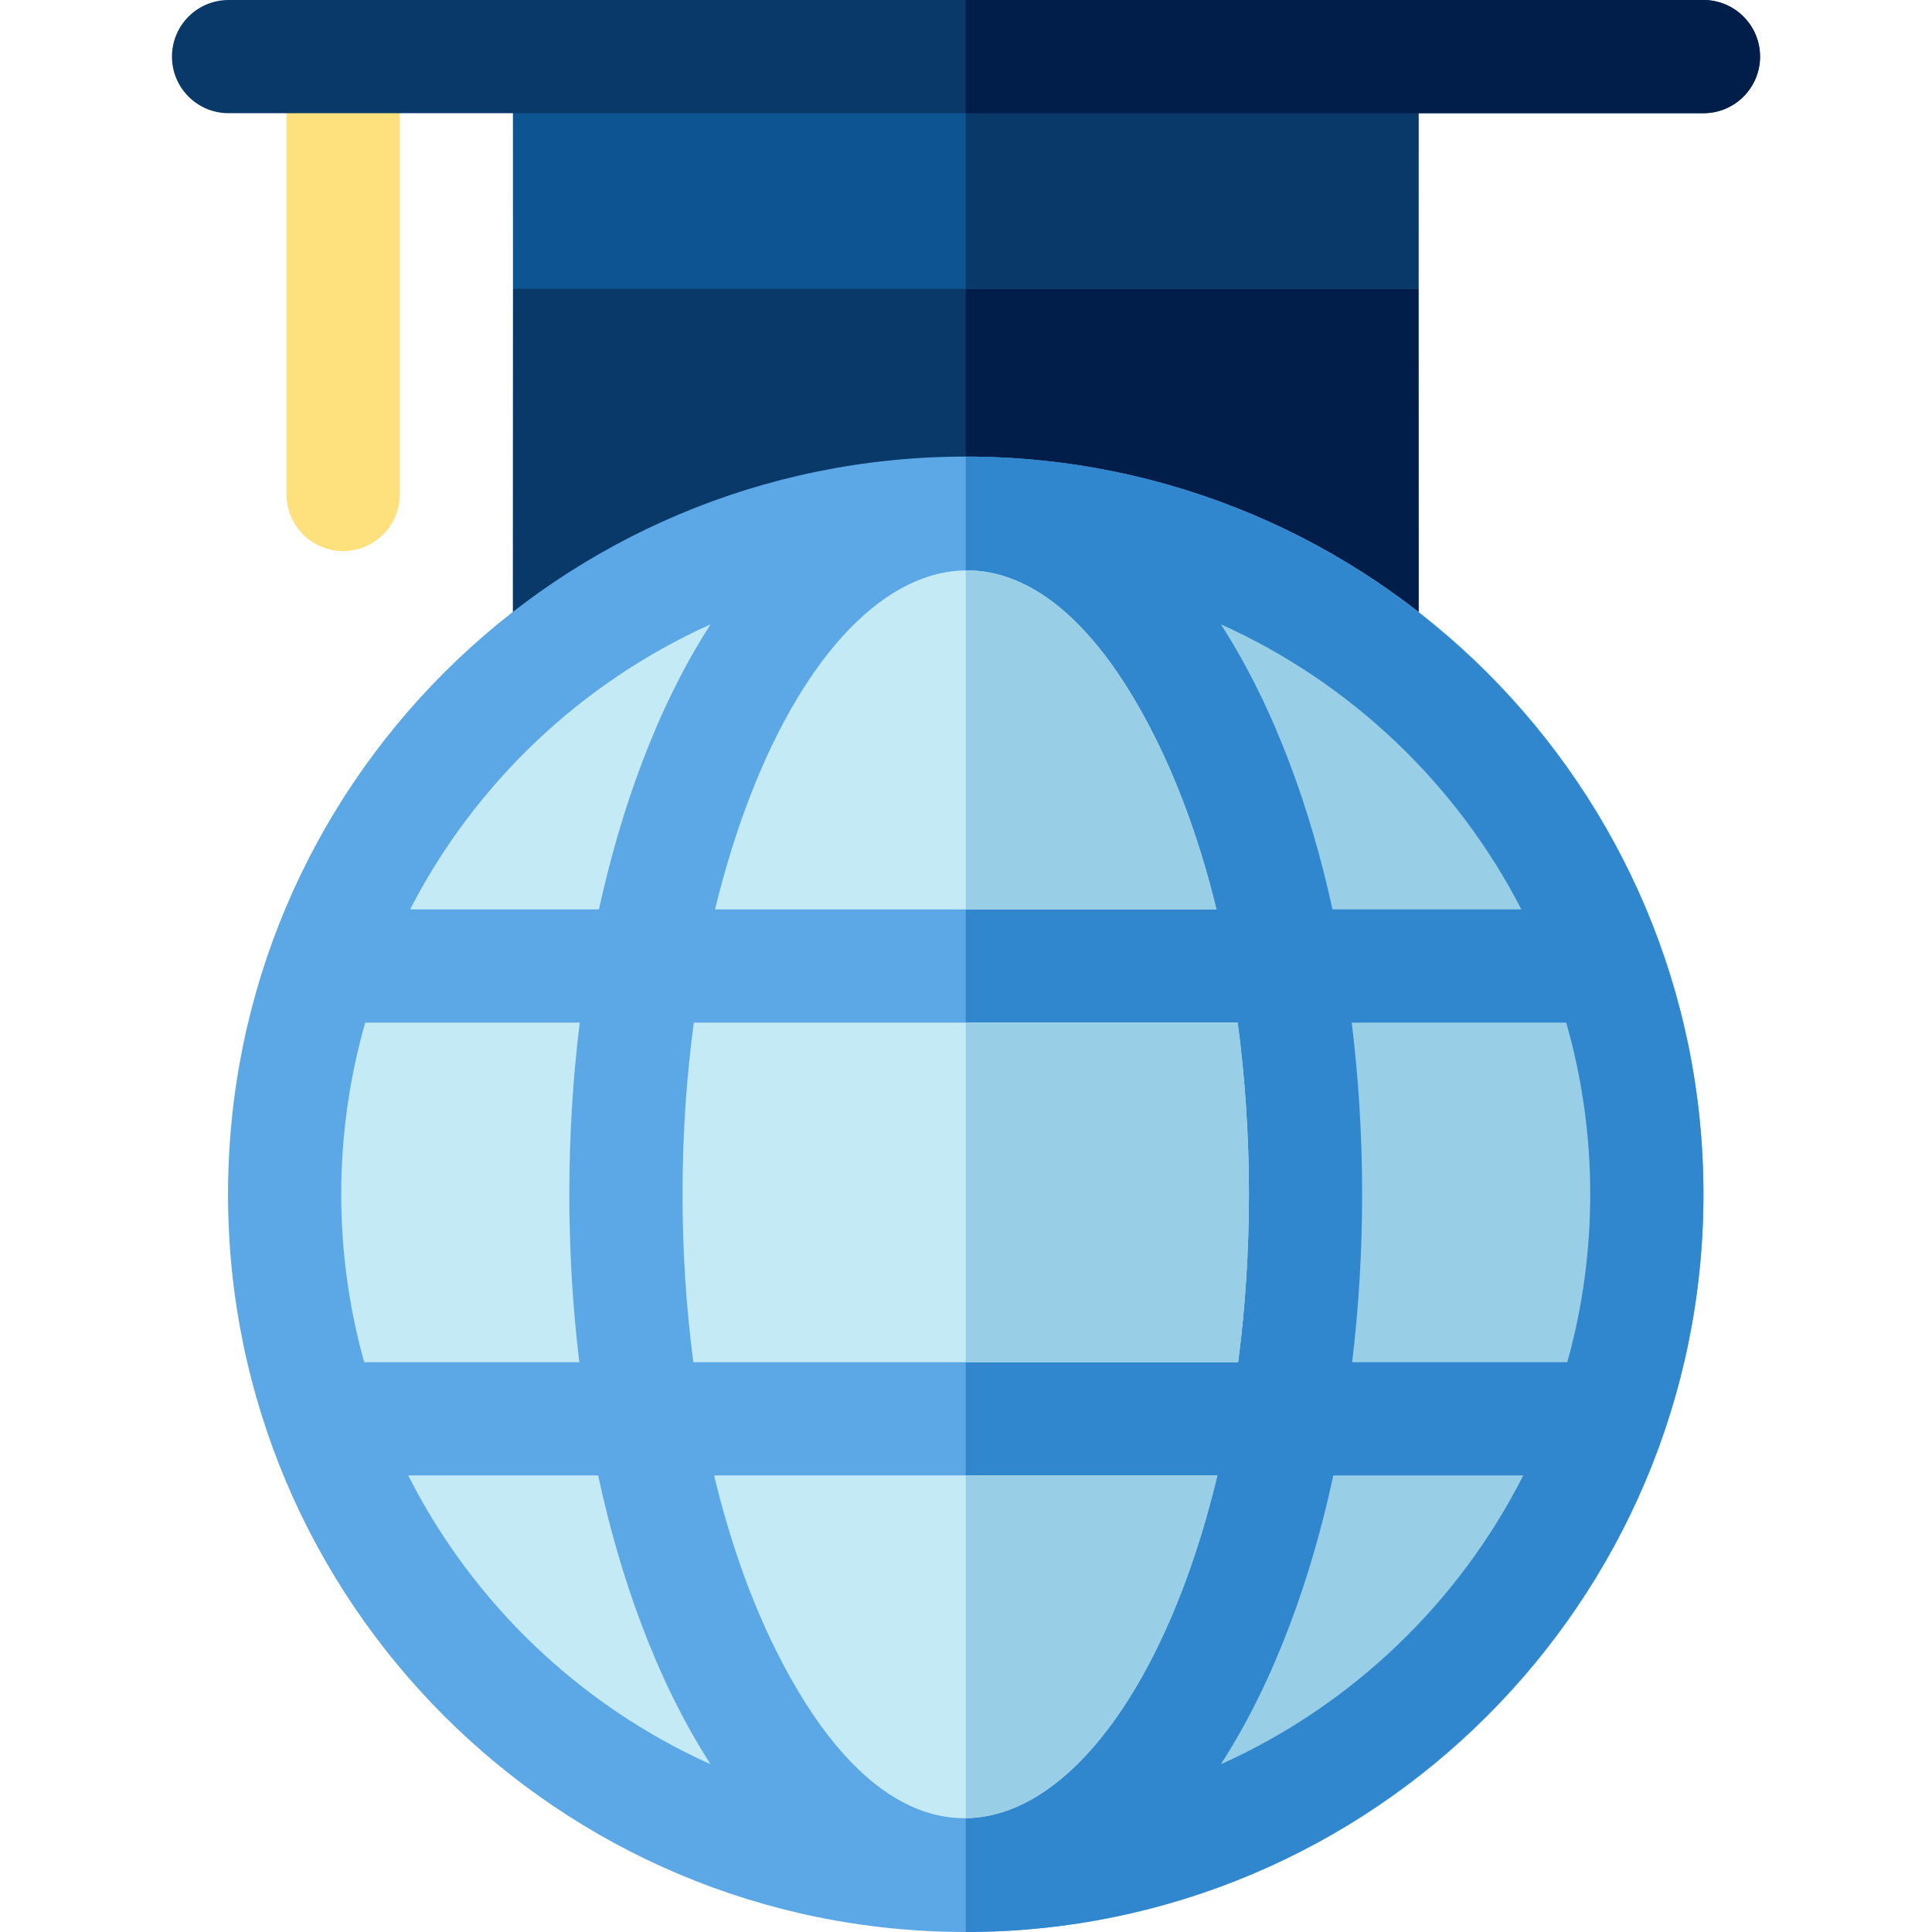
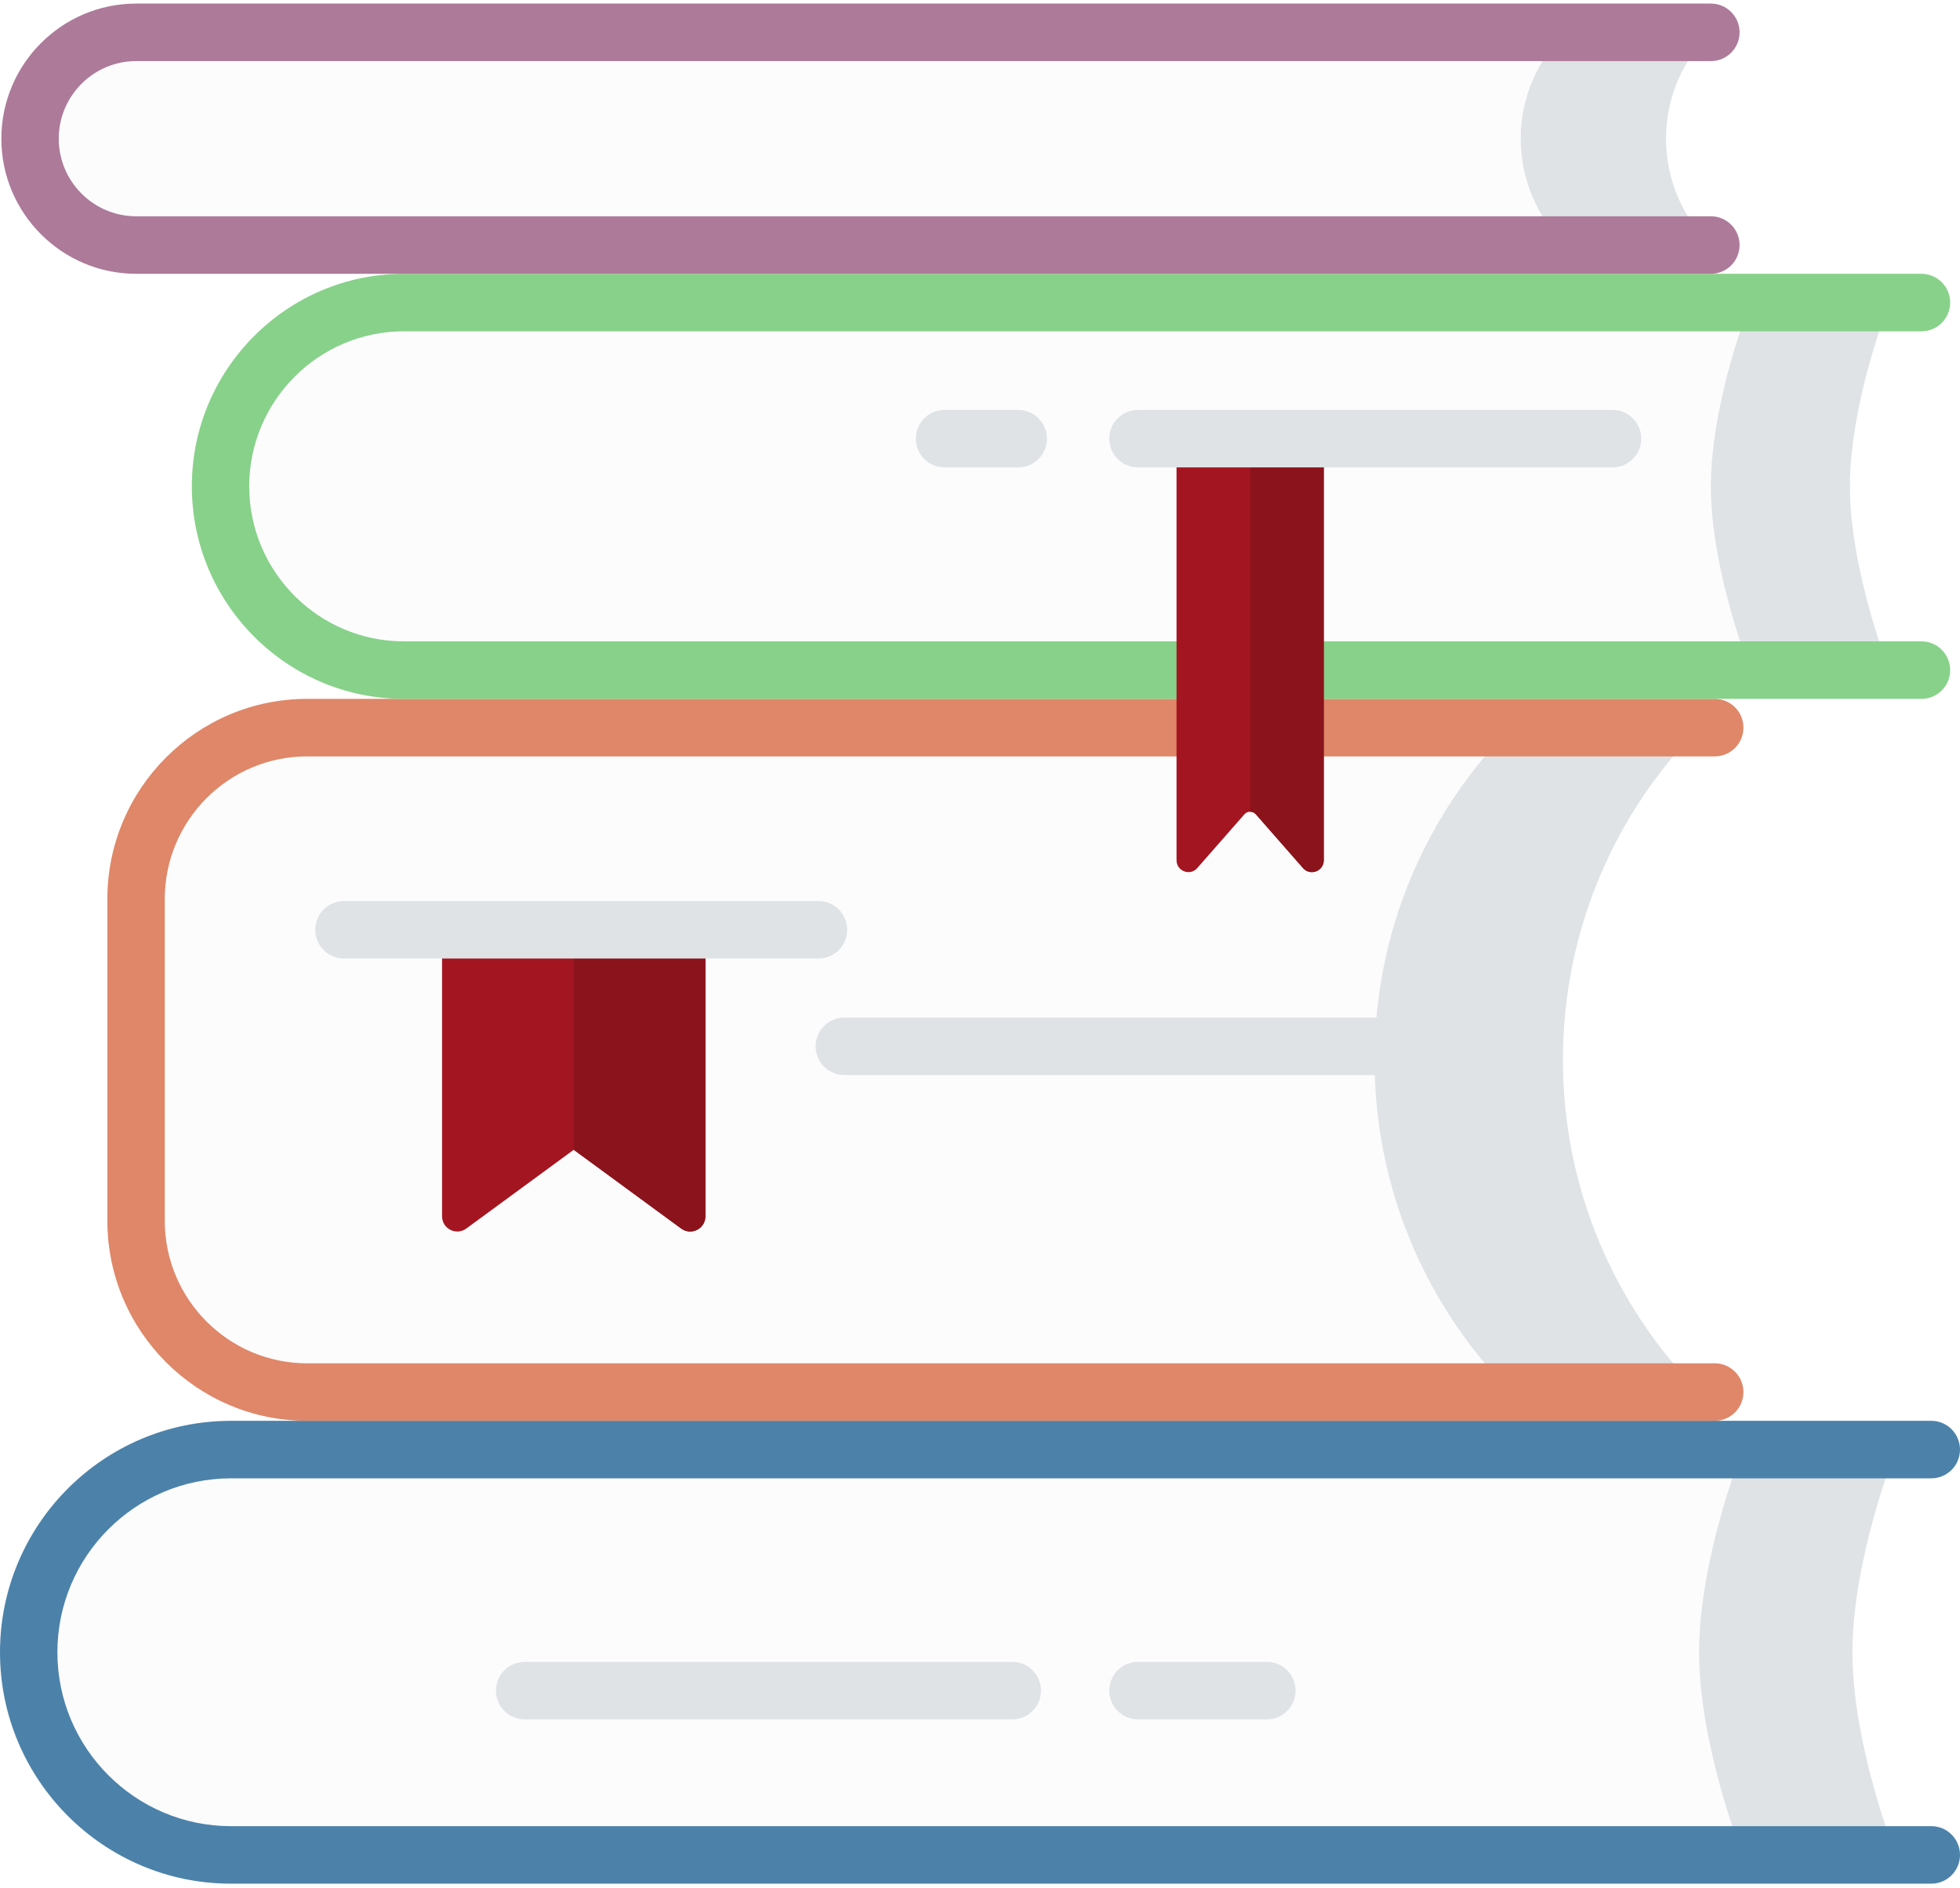
- <svg xmlns="http://www.w3.org/2000/svg" id="Capa_1" enable-background="new 0 0 512 512" height="512" viewBox="0 0 512 512" width="512">
-   <g>
-     <path d="m375.916 76.538-14.347-10h-210.928l-14.698 10c.002 96.102-.148 89.958.196 91.952 70.334-57.079 170.281-56.24 239.58 0 .345-1.995.195 4.129.197-91.952z" fill="#093968" />
-     <path d="m375.72 168.49c-34.76-28.2-77.22-42.48-119.79-42.5v-59.45h105.64l14.35 10c-.01 96.08.14 89.96-.2 91.95z" fill="#001e49" />
-     <path d="m375.93 25h-240c.01 19.823.014 36.871.014 51.538h239.972c0-14.667.004-31.715.014-51.538z" fill="#0d5493" />
-     <path d="m375.93 25c-.01 19.82-.01 36.87-.01 51.54h-119.99v-51.54z" fill="#093968" />
-     <path d="m105.93 25v106.05c0 8.28-6.72 15-15 15s-15-6.72-15-15v-106.05z" fill="#fee07d" />
-     <path d="m451.429 0h-390.859c-8.284 0-15 6.716-15 15s6.716 15 15 15h390.858c8.284 0 15-6.716 15-15s-6.715-15-14.999-15z" fill="#093968" />
-     <path d="m466.43 15c0 8.28-6.72 15-15 15h-195.5v-30h195.5c8.28 0 15 6.72 15 15z" fill="#001e49" />
-     <circle cx="255.929" cy="316.5" fill="#5ca7e5" r="195.5" />
-     <path d="m451.43 316.5c0 108.04-87.99 195.5-195.5 195.5v-391c107.35 0 195.5 87.28 195.5 195.5z" fill="#3187ce" />
-     <path d="m205.676 437.437c-6.832-13.694-12.347-29.382-16.43-46.437h133.365c-21.126 88.253-76.27 127.947-116.935 46.437z" fill="#c4eaf5" />
-     <path d="m322.61 391c-13.05 54.53-39.09 90.52-66.68 90.83v-90.83z" fill="#98cee6" />
-     <path d="m183.741 361c-3.864-29.344-3.814-60.77.13-90h144.116c3.942 29.214 3.996 60.64.13 90z" fill="#c4eaf5" />
-     <path d="m328.12 361h-72.19v-90h72.06c3.94 29.21 3.99 60.64.13 90z" fill="#98cee6" />
-     <path d="m96.791 271h56.851c-3.642 29.461-3.686 60.461-.119 90h-57.01c-8.204-29.353-8.115-60.688.278-90z" fill="#c4eaf5" />
-     <path d="m306.181 195.563c6.698 13.426 12.13 28.769 16.188 45.437h-132.881c21.45-88.106 76.356-126.29 116.693-45.437z" fill="#c4eaf5" />
-     <g fill="#98cee6">
-       <path d="m322.37 241h-66.44v-89.83c17.08-.18 34.74 13.31 50.25 44.39 6.7 13.43 12.13 28.77 16.19 45.44z" />
-       <path d="m358.216 271h56.851c8.389 29.3 8.485 60.635.278 90h-57.01c3.558-29.472 3.531-60.472-.119-90z" />
-       <path d="m403.18 241h-50.053c-5.68-26.031-15.142-53.15-29.578-75.545 34.32 15.425 62.47 42.212 79.631 75.545z" />
+ <svg xmlns="http://www.w3.org/2000/svg" width="511px" height="492px" viewBox="0 0 511 492" version="1.1">
+   <g id="Page-1" stroke="none" stroke-width="1" fill="none" fill-rule="evenodd">
+     <g id="Artboard" transform="translate(-136, -211)" fill-rule="nonzero">
+       <g id="books" transform="translate(136, 211)">
+         <path d="M407.472,276.298 C407.472,242.522 421.055,211.927 443.043,189.689 L80.066,189.689 C55.439,189.689 35.474,209.693 35.474,234.369 L35.474,318.227 C35.474,342.903 55.439,362.907 80.066,362.907 L443.043,362.907 C421.055,340.669 407.472,310.074 407.472,276.298 L407.472,276.298 Z" id="Path" fill="#FCFCFD" />
+         <path d="M407.472,276.298 C407.472,242.522 421.055,211.927 443.043,189.689 L393.935,189.689 C371.947,211.927 358.364,242.522 358.364,276.298 C358.364,310.074 371.947,340.668 393.935,362.907 L443.043,362.907 C421.055,340.669 407.472,310.074 407.472,276.298 Z" id="Path" fill="#DFE3E6" />
+         <path d="M447.055,370.404 L80.066,370.404 C51.352,370.404 27.991,346.998 27.991,318.227 L27.991,234.37 C27.991,205.599 51.352,182.193 80.066,182.193 L447.055,182.193 C451.188,182.193 454.537,185.55 454.537,189.69 C454.537,193.831 451.188,197.187 447.055,197.187 L80.066,197.187 C59.603,197.187 42.956,213.867 42.956,234.37 L42.956,318.227 C42.956,338.73 59.603,355.41 80.066,355.41 L447.055,355.41 C451.188,355.41 454.537,358.767 454.537,362.907 C454.537,367.047 451.188,370.404 447.055,370.404 Z" id="Path" fill="#DF8768" />
+         <path d="M492.585,174.695 L105.312,174.695 C78.905,174.695 57.496,153.245 57.496,126.786 C57.496,100.327 78.905,78.877 105.312,78.877 L492.585,78.877 C492.585,78.877 482.302,104.682 482.302,126.786 C482.302,148.89 492.585,174.695 492.585,174.695 Z" id="Path" fill="#FCFCFD" />
+         <path d="M492.584,78.877 L456.334,78.877 C456.334,78.877 446.051,104.682 446.051,126.786 C446.051,148.89 456.334,174.695 456.334,174.695 L492.584,174.695 C492.584,174.695 482.301,148.89 482.301,126.786 C482.301,104.682 492.584,78.877 492.584,78.877 Z" id="Path" fill="#DFE3E6" />
+         <path d="M500.953,182.192 L105.312,182.192 C74.821,182.192 50.014,157.337 50.014,126.786 C50.014,96.235 74.821,71.38 105.312,71.38 L500.954,71.38 C505.087,71.38 508.436,74.737 508.436,78.877 C508.436,83.017 505.087,86.374 500.954,86.374 L105.312,86.374 C83.072,86.374 64.98,104.503 64.98,126.785 C64.98,149.068 83.073,167.197 105.312,167.197 L500.954,167.197 C505.087,167.197 508.436,170.554 508.436,174.694 C508.436,178.836 505.086,182.192 500.953,182.192 Z" id="Path" fill="#88D18A" />
+         <path d="M494.289,483.571 L60.214,483.571 C31.091,483.571 7.482,459.916 7.482,430.736 C7.482,401.556 31.091,377.901 60.214,377.901 L494.289,377.901 C494.289,377.901 482.949,406.36 482.949,430.736 C482.949,455.112 494.289,483.571 494.289,483.571 Z" id="Path" fill="#FCFCFD" />
+         <path d="M494.289,377.901 L454.312,377.901 C454.312,377.901 442.972,406.36 442.972,430.736 C442.972,455.112 454.312,483.571 454.312,483.571 L494.289,483.571 C494.289,483.571 482.949,455.112 482.949,430.736 C482.949,406.36 494.289,377.901 494.289,377.901 Z" id="Path" fill="#DFE3E6" />
+         <path d="M503.518,491.068 L60.214,491.068 C27.012,491.068 0,464.003 0,430.736 C0,397.469 27.012,370.404 60.214,370.404 L503.518,370.404 C507.651,370.404 511,373.761 511,377.901 C511,382.041 507.651,385.398 503.518,385.398 L60.214,385.398 C35.264,385.398 14.966,405.736 14.966,430.735 C14.966,455.734 35.264,476.072 60.214,476.072 L503.518,476.072 C507.651,476.072 511,479.429 511,483.569 C511,487.709 507.651,491.068 503.518,491.068 L503.518,491.068 Z" id="Path" fill="#4C82A9" />
+         <path d="M434.352,36.156 C434.352,25.279 438.839,15.458 446.052,8.43 L35.507,8.43 C20.223,8.43 7.835,20.843 7.835,36.156 C7.835,51.469 20.224,63.883 35.508,63.883 L446.052,63.883 C438.839,56.855 434.352,47.033 434.352,36.156 Z" id="Path" fill="#FCFCFD" />
+         <path d="M434.352,36.156 C434.352,25.279 438.839,15.458 446.052,8.43 L408.171,8.43 C400.958,15.458 396.471,25.28 396.471,36.156 C396.471,47.033 400.958,56.855 408.171,63.883 L446.052,63.883 C438.839,56.855 434.352,47.033 434.352,36.156 Z" id="Path" fill="#DFE3E6" />
+         <path d="M446.052,71.38 L35.507,71.38 C16.121,71.38 0.351,55.579 0.351,36.156 C0.351,16.733 16.121,0.932 35.507,0.932 L446.051,0.932 C450.184,0.932 453.534,4.289 453.534,8.429 C453.534,12.569 450.184,15.926 446.051,15.926 L35.507,15.926 C24.373,15.926 15.317,25.001 15.317,36.155 C15.317,47.309 24.374,56.384 35.507,56.384 L446.052,56.384 C450.185,56.384 453.534,59.741 453.534,63.881 C453.534,68.023 450.185,71.38 446.052,71.38 Z" id="Path" fill="#AD7A99" />
+         <path d="M384.601,280.266 L220.13,280.266 C215.997,280.266 212.648,276.909 212.648,272.769 C212.648,268.628 215.998,265.272 220.13,265.272 L384.601,265.272 C388.734,265.272 392.084,268.629 392.084,272.769 C392.084,276.91 388.734,280.266 384.601,280.266 Z" id="Path" fill="#DFE3E6" />
+         <path d="M330.302,448.24 L296.685,448.24 C292.552,448.24 289.203,444.883 289.203,440.743 C289.203,436.603 292.552,433.246 296.685,433.246 L330.302,433.246 C334.435,433.246 337.784,436.603 337.784,440.743 C337.784,444.883 334.435,448.24 330.302,448.24 Z" id="Path" fill="#DFE3E6" />
+         <path d="M263.918,448.24 L136.784,448.24 C132.651,448.24 129.302,444.883 129.302,440.743 C129.302,436.603 132.652,433.246 136.784,433.246 L263.919,433.246 C268.051,433.246 271.401,436.603 271.401,440.743 C271.401,444.883 268.05,448.24 263.918,448.24 Z" id="Path" fill="#DFE3E6" />
+         <path d="M265.482,121.851 L246.253,121.851 C242.12,121.851 238.771,118.494 238.771,114.354 C238.771,110.214 242.121,106.857 246.253,106.857 L265.482,106.857 C269.615,106.857 272.965,110.214 272.965,114.354 C272.965,118.494 269.615,121.851 265.482,121.851 Z" id="Path" fill="#DFE3E6" />
+         <g id="Group" transform="translate(114.7754, 242)">
+           <path d="M62.833,78.284 L34.807,57.747 L6.781,78.284 C4.163,80.203 0.478,78.329 0.478,75.079 L0.478,0.394 L69.135,0.394 L69.135,75.079 C69.136,78.329 65.452,80.202 62.833,78.284 Z" id="Path" fill="#A31621" />
+           <path d="M34.807,0.393 L34.807,57.746 L62.833,78.283 C65.451,80.202 69.136,78.328 69.136,75.078 L69.136,0.393 L34.807,0.393 Z" id="Path" fill="#8B131C" />
+         </g>
+         <path d="M213.395,249.891 L89.667,249.891 C85.534,249.891 82.184,246.534 82.184,242.394 C82.184,238.254 85.535,234.897 89.667,234.897 L213.395,234.897 C217.528,234.897 220.878,238.254 220.878,242.394 C220.878,246.534 217.528,249.891 213.395,249.891 Z" id="Path" fill="#DFE3E6" />
+         <path d="M306.738,114.353 L306.738,224.262 C306.738,227.114 310.264,228.446 312.143,226.304 L324.439,212.285 C325.23,211.384 326.631,211.384 327.422,212.285 L339.718,226.304 C341.598,228.447 345.124,227.115 345.124,224.262 L345.124,114.353 L306.738,114.353 Z" id="Path" fill="#A31621" />
+         <path d="M325.93,114.353 L325.93,211.608 C326.478,211.608 327.026,211.833 327.421,212.284 L339.717,226.303 C341.597,228.446 345.123,227.114 345.123,224.261 L345.123,114.353 L325.93,114.353 Z" id="Path" fill="#8B131C" />
+         <path d="M420.414,121.851 L296.685,121.851 C292.552,121.851 289.203,118.494 289.203,114.354 C289.203,110.214 292.552,106.857 296.685,106.857 L420.414,106.857 C424.547,106.857 427.897,110.214 427.897,114.354 C427.897,118.494 424.547,121.851 420.414,121.851 Z" id="Path" fill="#DFE3E6" />
+       </g>
    </g>
-     <path d="m188.309 165.456c-14.436 22.393-23.898 49.512-29.578 75.544h-50.053c17.16-33.333 45.311-60.119 79.631-75.544z" fill="#c4eaf5" />
-     <path d="m108.174 391h50.342c5.676 26.431 15.206 53.915 29.793 76.544-34.662-15.578-63.026-42.748-80.135-76.544z" fill="#c4eaf5" />
-     <path d="m323.548 467.545c14.589-22.631 24.118-50.116 29.794-76.545h50.342c-17.11 33.796-45.474 60.966-80.136 76.545z" fill="#98cee6" />
  </g>
</svg>
